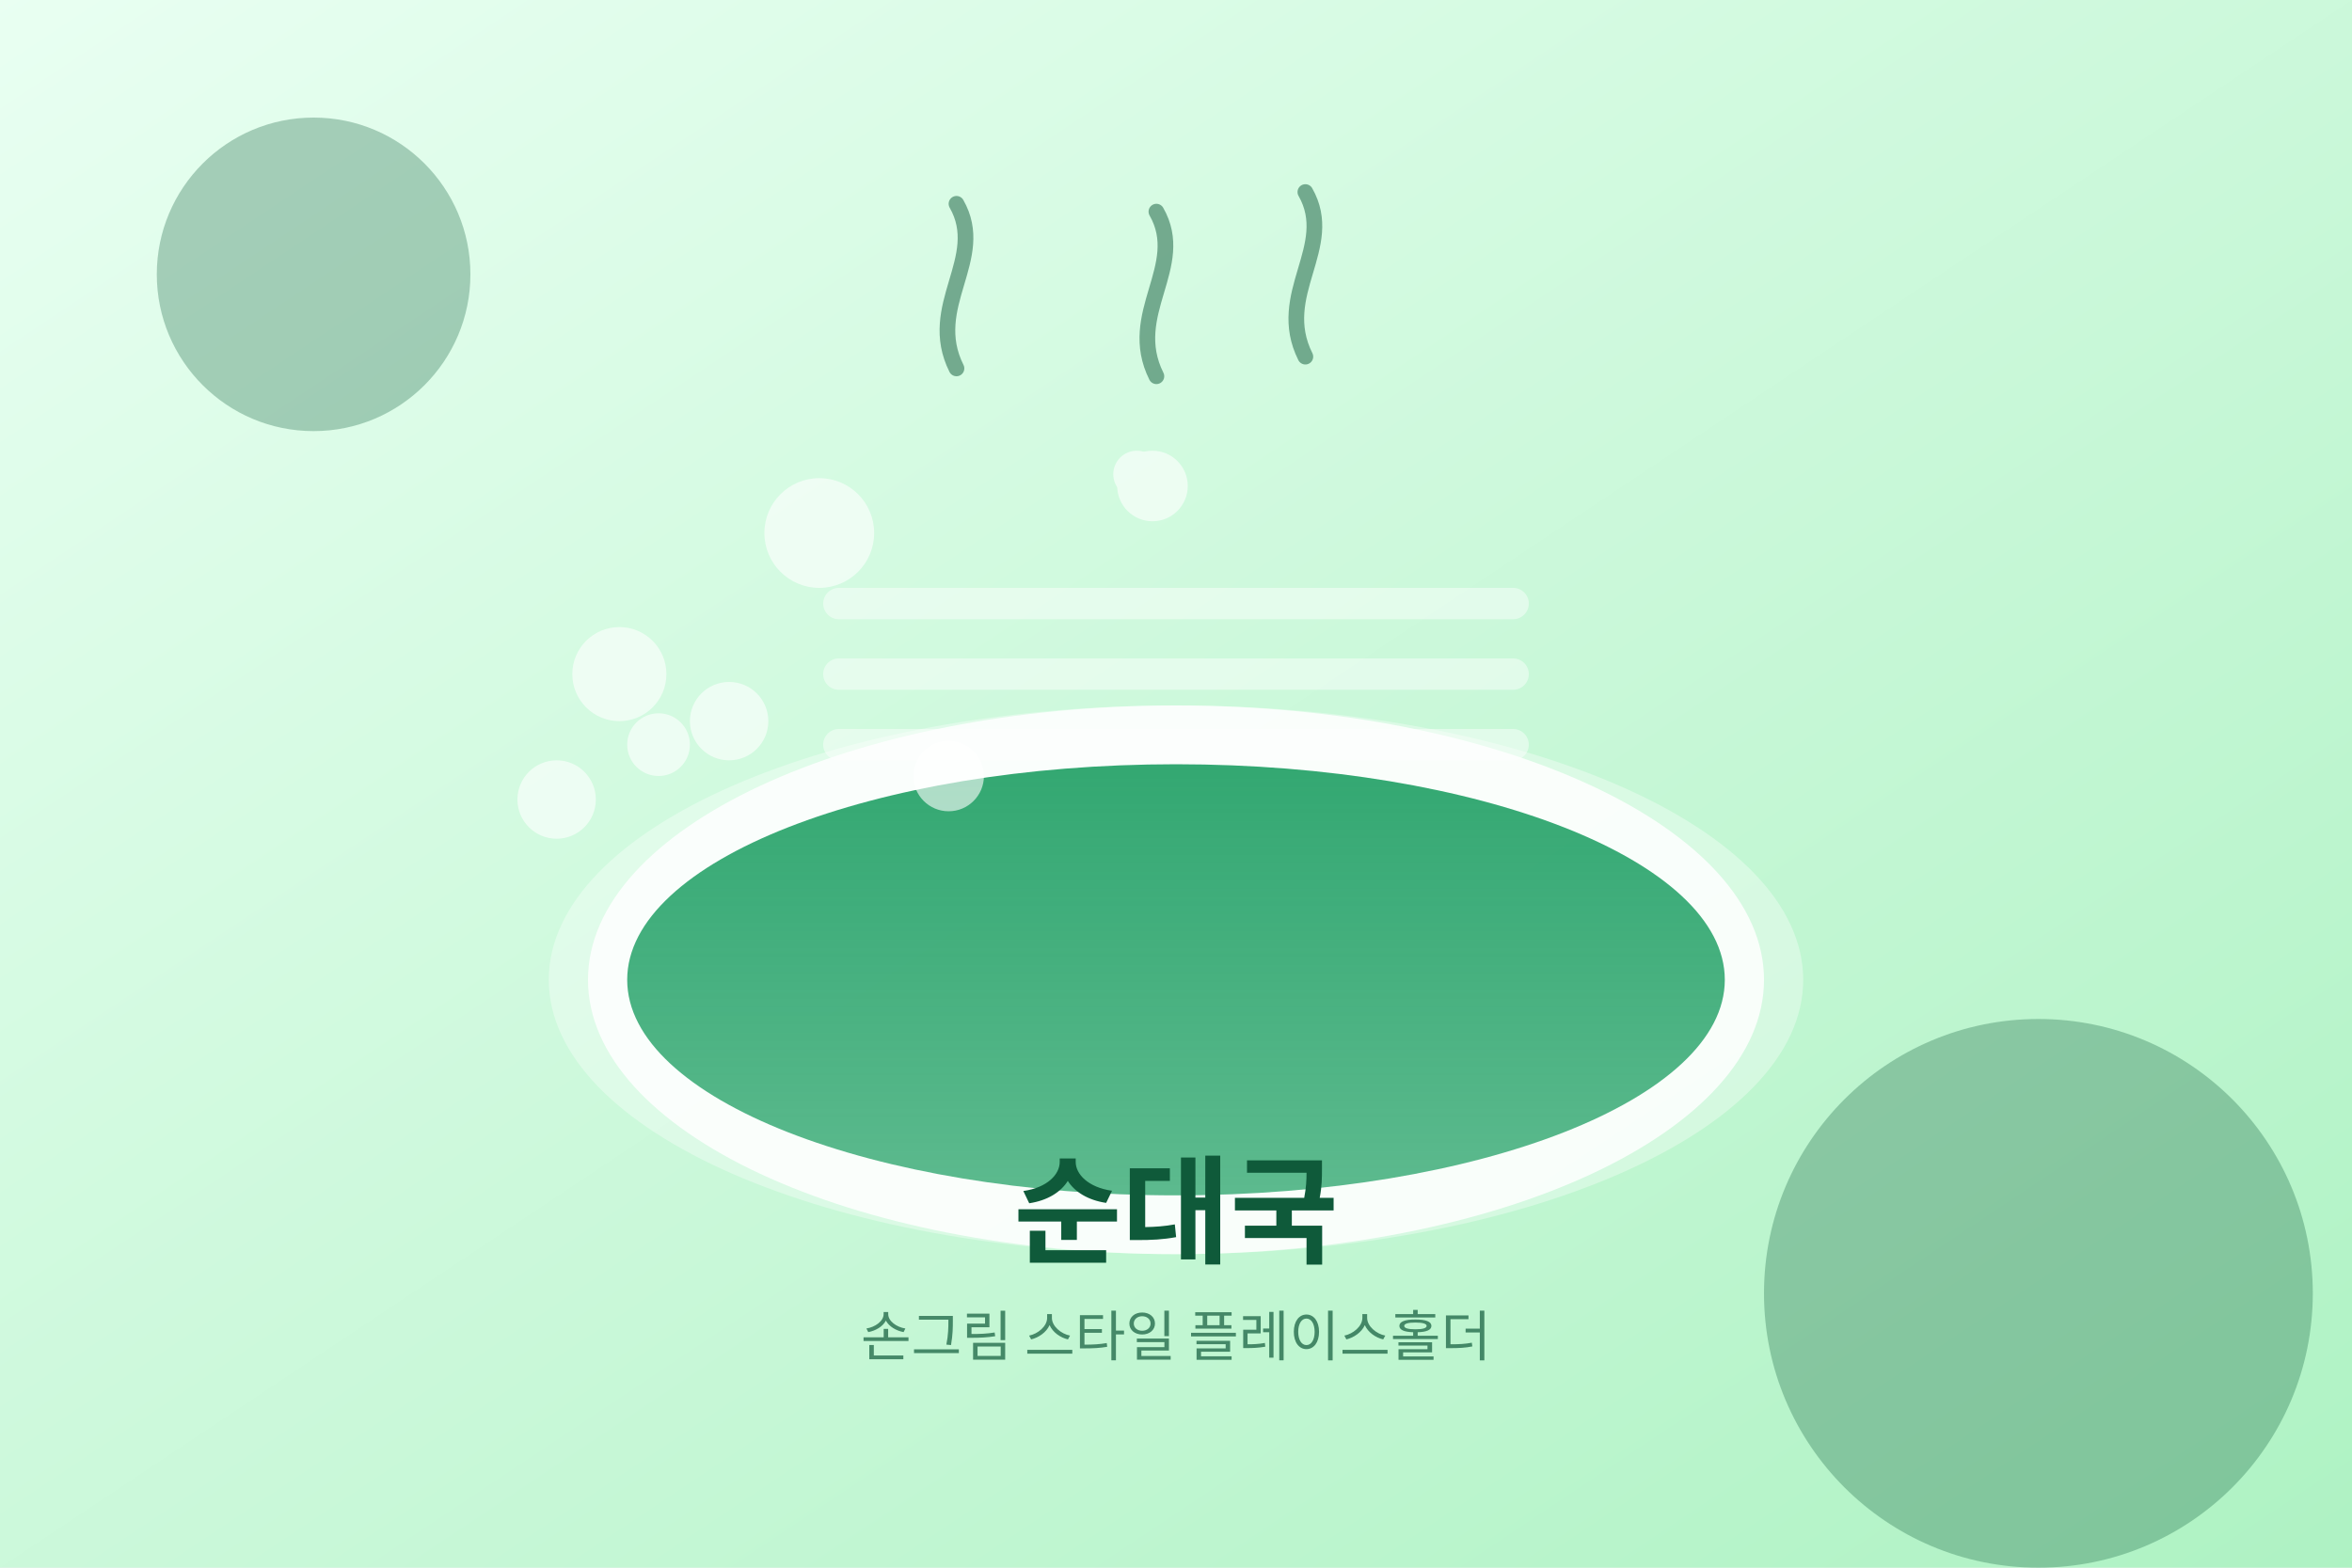
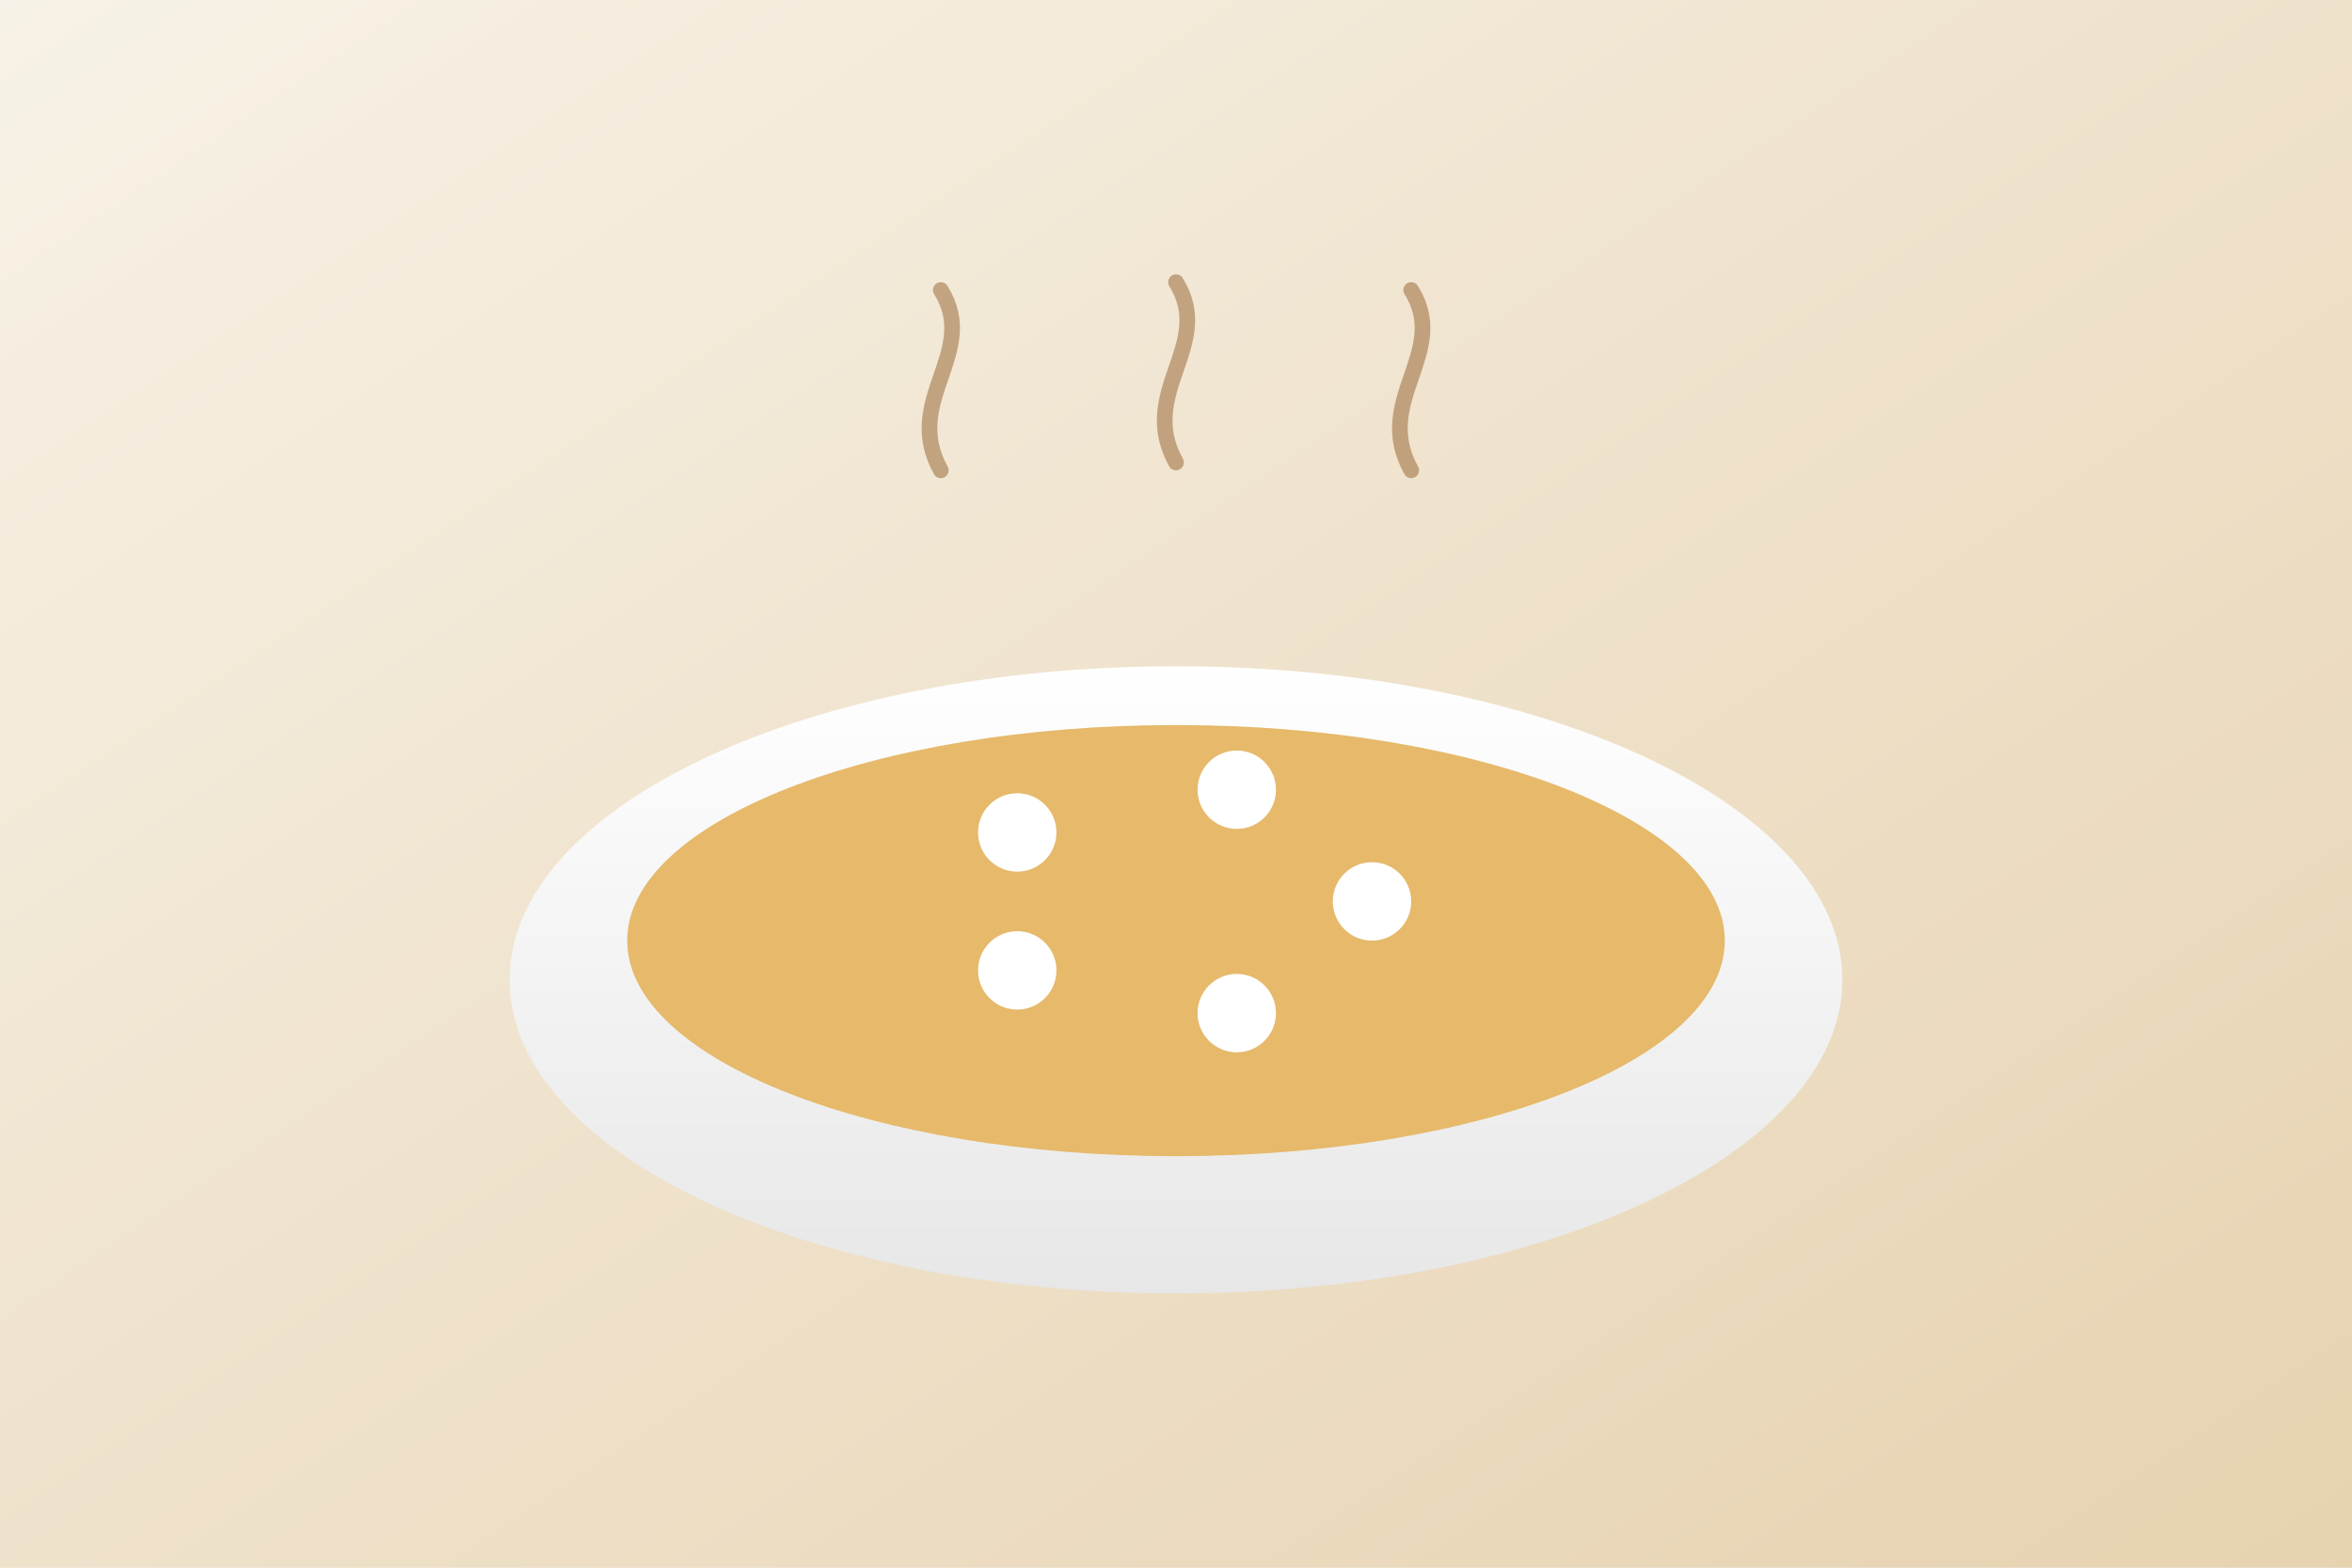
<svg xmlns="http://www.w3.org/2000/svg" width="600" height="400" viewBox="0 0 600 400">
  <defs>
    <linearGradient id="bg" x1="0" y1="0" x2="1" y2="1">
-       <stop offset="0%" stop-color="#e9fff2" />
-       <stop offset="100%" stop-color="#aef2c3" />
+       <stop offset="0%" stop-color="#f7f2e7" />
+       <stop offset="100%" stop-color="#e7d2b0" />
    </linearGradient>
-     <linearGradient id="food" x1="0" y1="0" x2="0" y2="1">
-       <stop offset="0%" stop-color="#28a36a" stop-opacity="0.95" />
-       <stop offset="100%" stop-color="#28a36a" stop-opacity="0.75" />
+     <linearGradient id="bowl" x1="0" y1="0" x2="0" y2="1">
+       <stop offset="0%" stop-color="#ffffff" />
+       <stop offset="100%" stop-color="#e7e7e7" />
    </linearGradient>
  </defs>
  <rect width="100%" height="100%" fill="url(#bg)" />
-   <g opacity="0.3" fill="#0f5a3a">
-     <circle cx="80" cy="70" r="40" />
-     <circle cx="520" cy="330" r="70" />
-   </g>
-   <g fill="none" stroke="#0f5a3a" stroke-width="4" stroke-linecap="round" opacity="0.5">
-     <path d="M244 94 c -8 -16 8 -28 0 -42" />
-     <path d="M295 96 c -8 -16 8 -28 0 -42" />
-     <path d="M333 91 c -8 -16 8 -28 0 -42" />
-   </g>
-   <ellipse cx="300" cy="250" rx="150" ry="70" fill="#ffffff" opacity="0.85" />
-   <ellipse cx="300" cy="250" rx="160" ry="70" fill="#ffffff" opacity="0.35" />
-   <ellipse cx="300" cy="250" rx="140" ry="55" fill="url(#food)" />
-   <rect x="210" y="150" width="180" height="8" rx="4" fill="#ffffff" opacity="0.45" />
-   <rect x="210" y="168" width="180" height="8" rx="4" fill="#ffffff" opacity="0.45" />
-   <rect x="210" y="186" width="180" height="8" rx="4" fill="#ffffff" opacity="0.45" />
-   <g fill="#ffffff" opacity="0.6">
-     <circle cx="209" cy="136" r="14" />
-     <circle cx="158" cy="172" r="12" />
-     <circle cx="168" cy="190" r="8" />
-     <circle cx="294" cy="124" r="9" />
-     <circle cx="186" cy="184" r="10" />
-     <circle cx="290" cy="121" r="6" />
-     <circle cx="242" cy="198" r="9" />
-     <circle cx="142" cy="204" r="10" />
-   </g>
-   <g font-family="Pretendard, 'Apple SD Gothic Neo', sans-serif" text-anchor="middle">
-     <text x="300" y="320" font-size="30" fill="#0f5a3a" font-weight="700">순대국</text>
-     <text x="300" y="346" font-size="14" fill="#0f5a3a" opacity="0.7">손그림 스타일 플레이스홀더</text>
+   <ellipse cx="300" cy="250" rx="170" ry="80" fill="url(#bowl)" />
+   <ellipse cx="300" cy="240" rx="140" ry="55" fill="#e6b96b" />
+   <circle cx="350.0" cy="230.0" r="10" fill="#ffffff" />
+   <circle cx="315.5" cy="258.5" r="10" fill="#ffffff" />
+   <circle cx="259.5" cy="247.6" r="10" fill="#ffffff" />
+   <circle cx="259.5" cy="212.4" r="10" fill="#ffffff" />
+   <circle cx="315.5" cy="201.5" r="10" fill="#ffffff" />
+   <g fill="none" stroke="#7a3b00" stroke-width="4" stroke-linecap="round" opacity="0.4">
+     <path d="M240 120 c -10 -18 10 -30 0 -46" />
+     <path d="M300 118 c -10 -18 10 -30 0 -46" />
+     <path d="M360 120 c -10 -18 10 -30 0 -46" />
  </g>
</svg>
